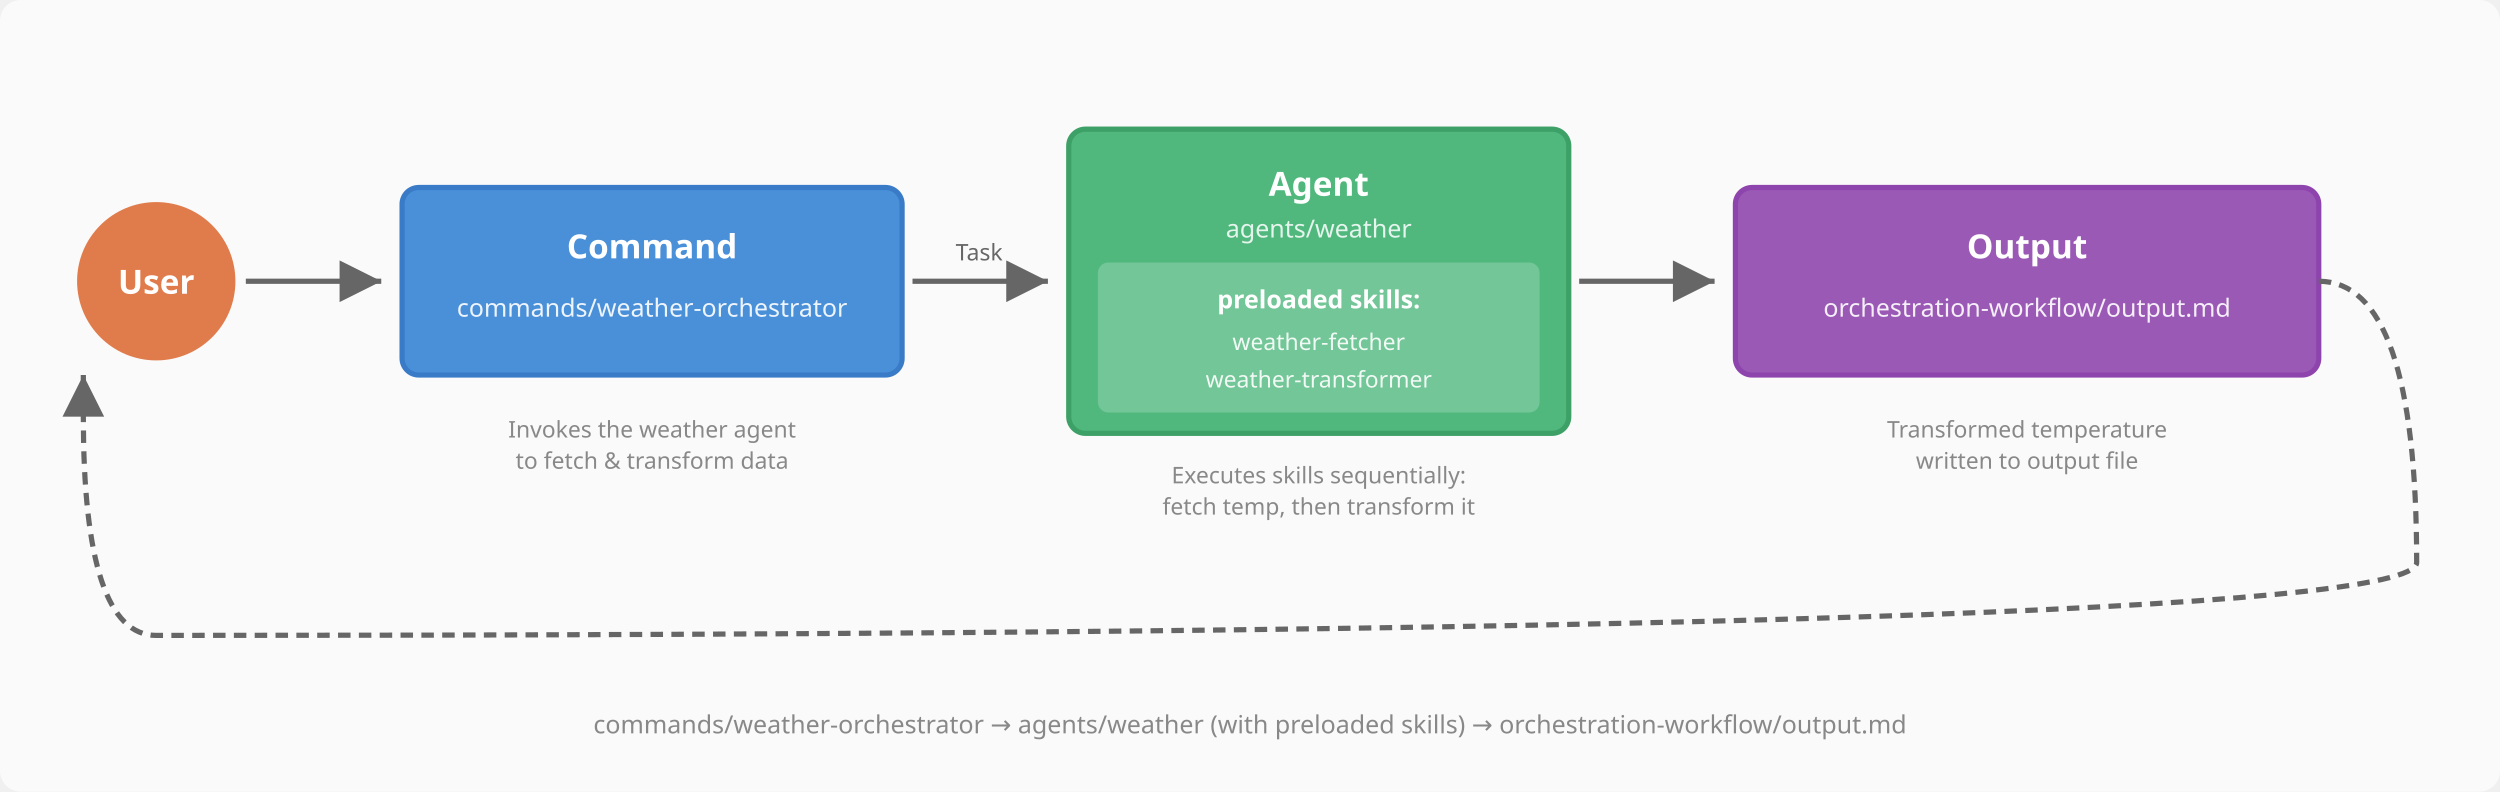
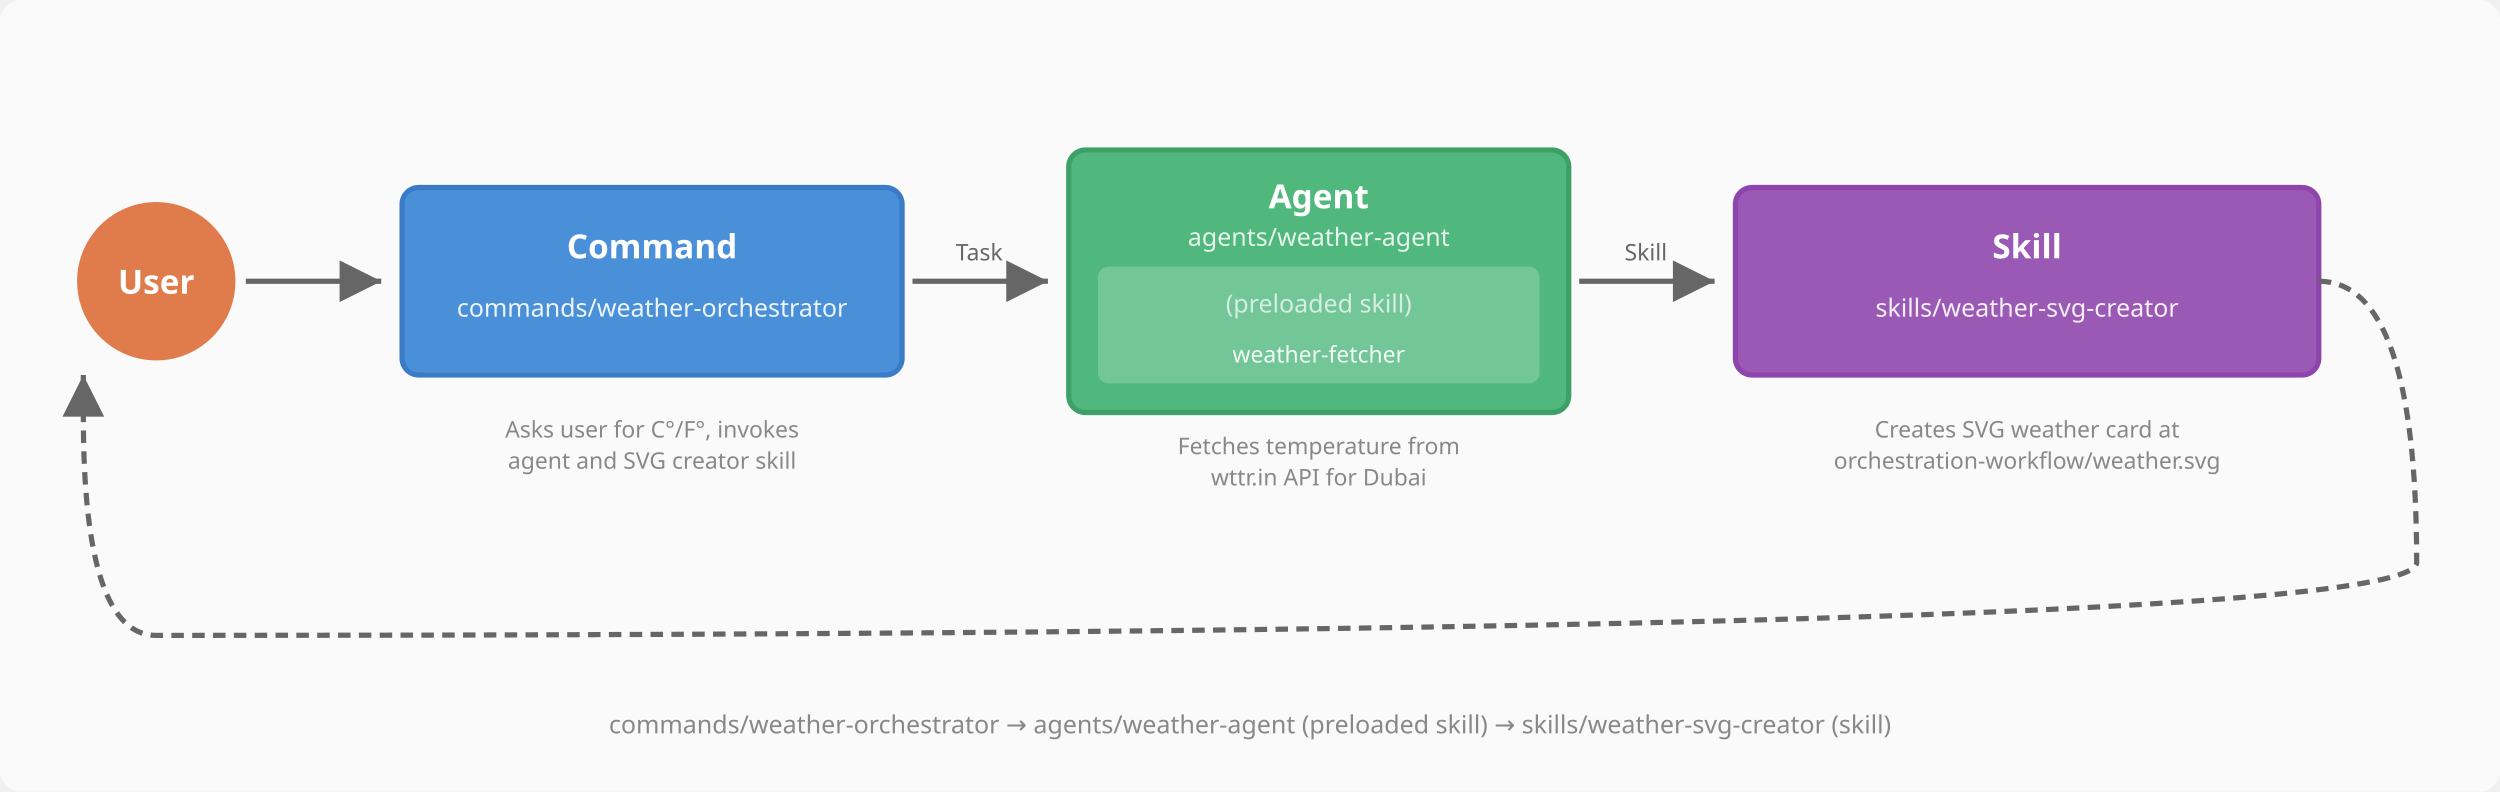
<svg xmlns="http://www.w3.org/2000/svg" viewBox="0 0 1200 380" width="1200" height="380">
  <defs>
    <marker id="arrow" markerWidth="10" markerHeight="10" refX="8" refY="4" orient="auto">
      <path d="M0,0 L0,8 L8,4 z" fill="#666" />
    </marker>
  </defs>
  <rect width="1200" height="380" fill="#fafafa" rx="10" />
  <circle cx="75" cy="135" r="38" fill="#E07C4C" />
  <text x="75" y="141" text-anchor="middle" fill="white" font-family="system-ui" font-size="16" font-weight="bold">User</text>
  <line x1="118" y1="135" x2="183" y2="135" stroke="#666" stroke-width="2.5" marker-end="url(#arrow)" />
  <rect x="193" y="90" width="240" height="90" rx="8" fill="#4A90D9" stroke="#3A7BC8" stroke-width="2.5" />
  <text x="313" y="124" text-anchor="middle" fill="white" font-family="system-ui" font-size="16" font-weight="bold">Command</text>
  <text x="313" y="152" text-anchor="middle" fill="white" font-family="system-ui" font-size="12" opacity="0.9">commands/weather-orchestrator</text>
-   <text x="313" y="210" text-anchor="middle" fill="#888" font-family="system-ui" font-size="11">Invokes the weather agent</text>
-   <text x="313" y="225" text-anchor="middle" fill="#888" font-family="system-ui" font-size="11">to fetch &amp; transform data</text>
+   <text x="313" y="210" text-anchor="middle" fill="#888" font-family="system-ui" font-size="11">Asks user for C°/F°, invokes</text>
+   <text x="313" y="225" text-anchor="middle" fill="#888" font-family="system-ui" font-size="11">agent and SVG creator skill</text>
  <line x1="438" y1="135" x2="503" y2="135" stroke="#666" stroke-width="2.5" marker-end="url(#arrow)" />
  <text x="470" y="125" text-anchor="middle" fill="#666" font-family="system-ui" font-size="11">Task</text>
-   <rect x="513" y="62" width="240" height="146" rx="8" fill="#50B87D" stroke="#3DA066" stroke-width="2.5" />
-   <text x="633" y="94" text-anchor="middle" fill="white" font-family="system-ui" font-size="16" font-weight="bold">Agent</text>
-   <text x="633" y="114" text-anchor="middle" fill="white" font-family="system-ui" font-size="12" opacity="0.85">agents/weather</text>
-   <rect x="527" y="126" width="212" height="72" rx="5" fill="white" opacity="0.2" />
-   <text x="633" y="148" text-anchor="middle" fill="white" font-family="system-ui" font-size="12" font-weight="bold">preloaded skills:</text>
-   <text x="633" y="168" text-anchor="middle" fill="white" font-family="system-ui" font-size="11" opacity="0.9">weather-fetcher</text>
-   <text x="633" y="186" text-anchor="middle" fill="white" font-family="system-ui" font-size="11" opacity="0.9">weather-transformer</text>
-   <text x="633" y="232" text-anchor="middle" fill="#888" font-family="system-ui" font-size="11">Executes skills sequentially:</text>
-   <text x="633" y="247" text-anchor="middle" fill="#888" font-family="system-ui" font-size="11">fetch temp, then transform it</text>
+   <rect x="513" y="72" width="240" height="126" rx="8" fill="#50B87D" stroke="#3DA066" stroke-width="2.5" />
+   <text x="633" y="100" text-anchor="middle" fill="white" font-family="system-ui" font-size="16" font-weight="bold">Agent</text>
+   <text x="633" y="118" text-anchor="middle" fill="white" font-family="system-ui" font-size="12" opacity="0.85">agents/weather-agent</text>
+   <rect x="527" y="128" width="212" height="56" rx="5" fill="white" opacity="0.2" />
+   <text x="633" y="150" text-anchor="middle" fill="white" font-family="system-ui" font-size="12" opacity="0.7">(preloaded skill)</text>
+   <text x="633" y="174" text-anchor="middle" fill="white" font-family="system-ui" font-size="11" opacity="0.9">weather-fetcher</text>
+   <text x="633" y="218" text-anchor="middle" fill="#888" font-family="system-ui" font-size="11">Fetches temperature from</text>
+   <text x="633" y="233" text-anchor="middle" fill="#888" font-family="system-ui" font-size="11">wttr.in API for Dubai</text>
  <line x1="758" y1="135" x2="823" y2="135" stroke="#666" stroke-width="2.5" marker-end="url(#arrow)" />
+   <text x="790" y="125" text-anchor="middle" fill="#666" font-family="system-ui" font-size="11">Skill</text>
  <rect x="833" y="90" width="280" height="90" rx="8" fill="#9B59B6" stroke="#8E44AD" stroke-width="2.5" />
-   <text x="973" y="124" text-anchor="middle" fill="white" font-family="system-ui" font-size="16" font-weight="bold">Output</text>
-   <text x="973" y="152" text-anchor="middle" fill="white" font-family="system-ui" font-size="12" opacity="0.9">orchestration-workflow/output.md</text>
-   <text x="973" y="210" text-anchor="middle" fill="#888" font-family="system-ui" font-size="11">Transformed temperature</text>
-   <text x="973" y="225" text-anchor="middle" fill="#888" font-family="system-ui" font-size="11">written to output file</text>
+   <text x="973" y="124" text-anchor="middle" fill="white" font-family="system-ui" font-size="16" font-weight="bold">Skill</text>
+   <text x="973" y="152" text-anchor="middle" fill="white" font-family="system-ui" font-size="12" opacity="0.9">skills/weather-svg-creator</text>
+   <text x="973" y="210" text-anchor="middle" fill="#888" font-family="system-ui" font-size="11">Creates SVG weather card at</text>
+   <text x="973" y="225" text-anchor="middle" fill="#888" font-family="system-ui" font-size="11">orchestration-workflow/weather.svg</text>
  <path d="M 1113 135 Q 1160 135 1160 270 Q 1160 305 75 305 Q 40 305 40 200 L 40 180" stroke="#666" stroke-width="2.5" fill="none" stroke-dasharray="6,4" marker-end="url(#arrow)" />
  <text x="600" y="352" text-anchor="middle" fill="#888" font-family="system-ui" font-size="12">
-     commands/weather-orchestrator → agents/weather (with preloaded skills) → orchestration-workflow/output.md
+     commands/weather-orchestrator → agents/weather-agent (preloaded skill) → skills/weather-svg-creator (skill)
  </text>
</svg>
